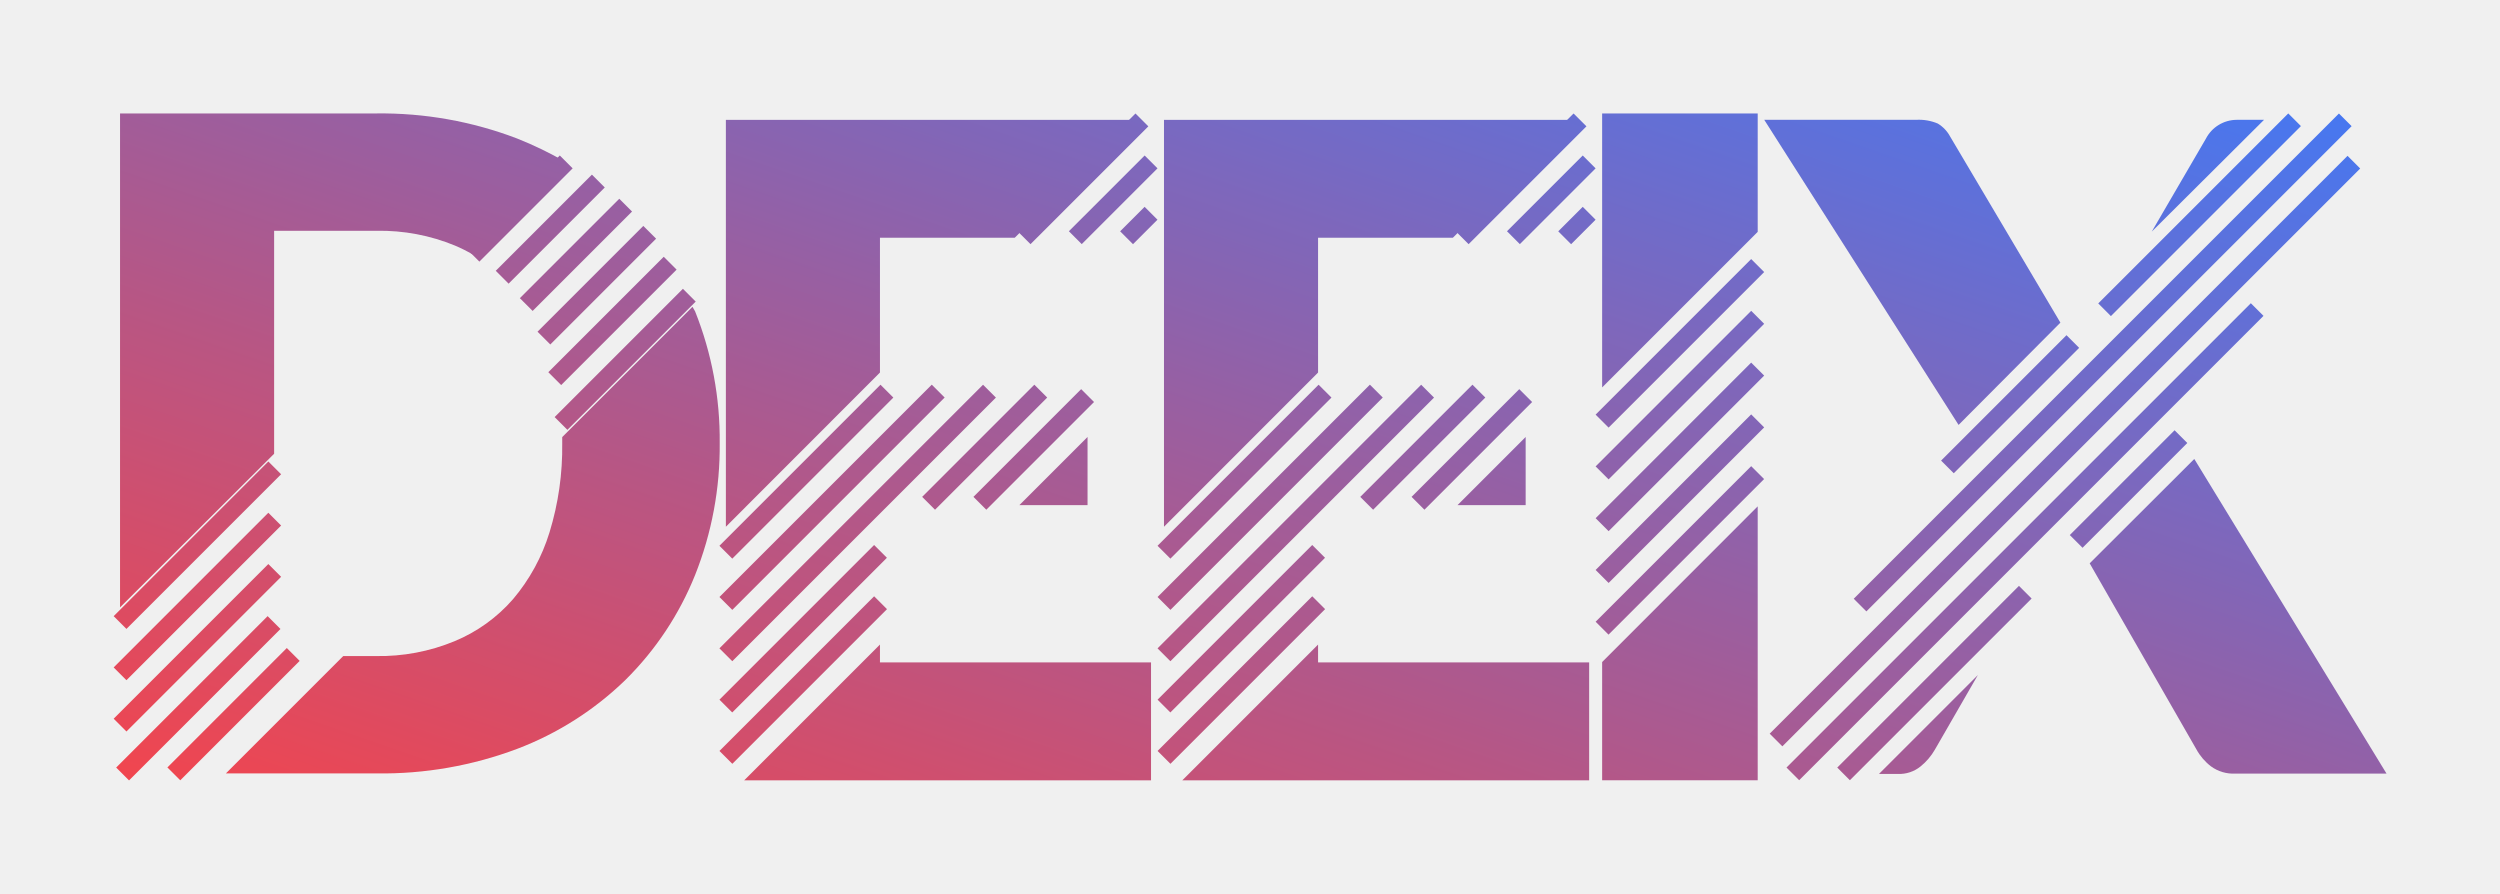
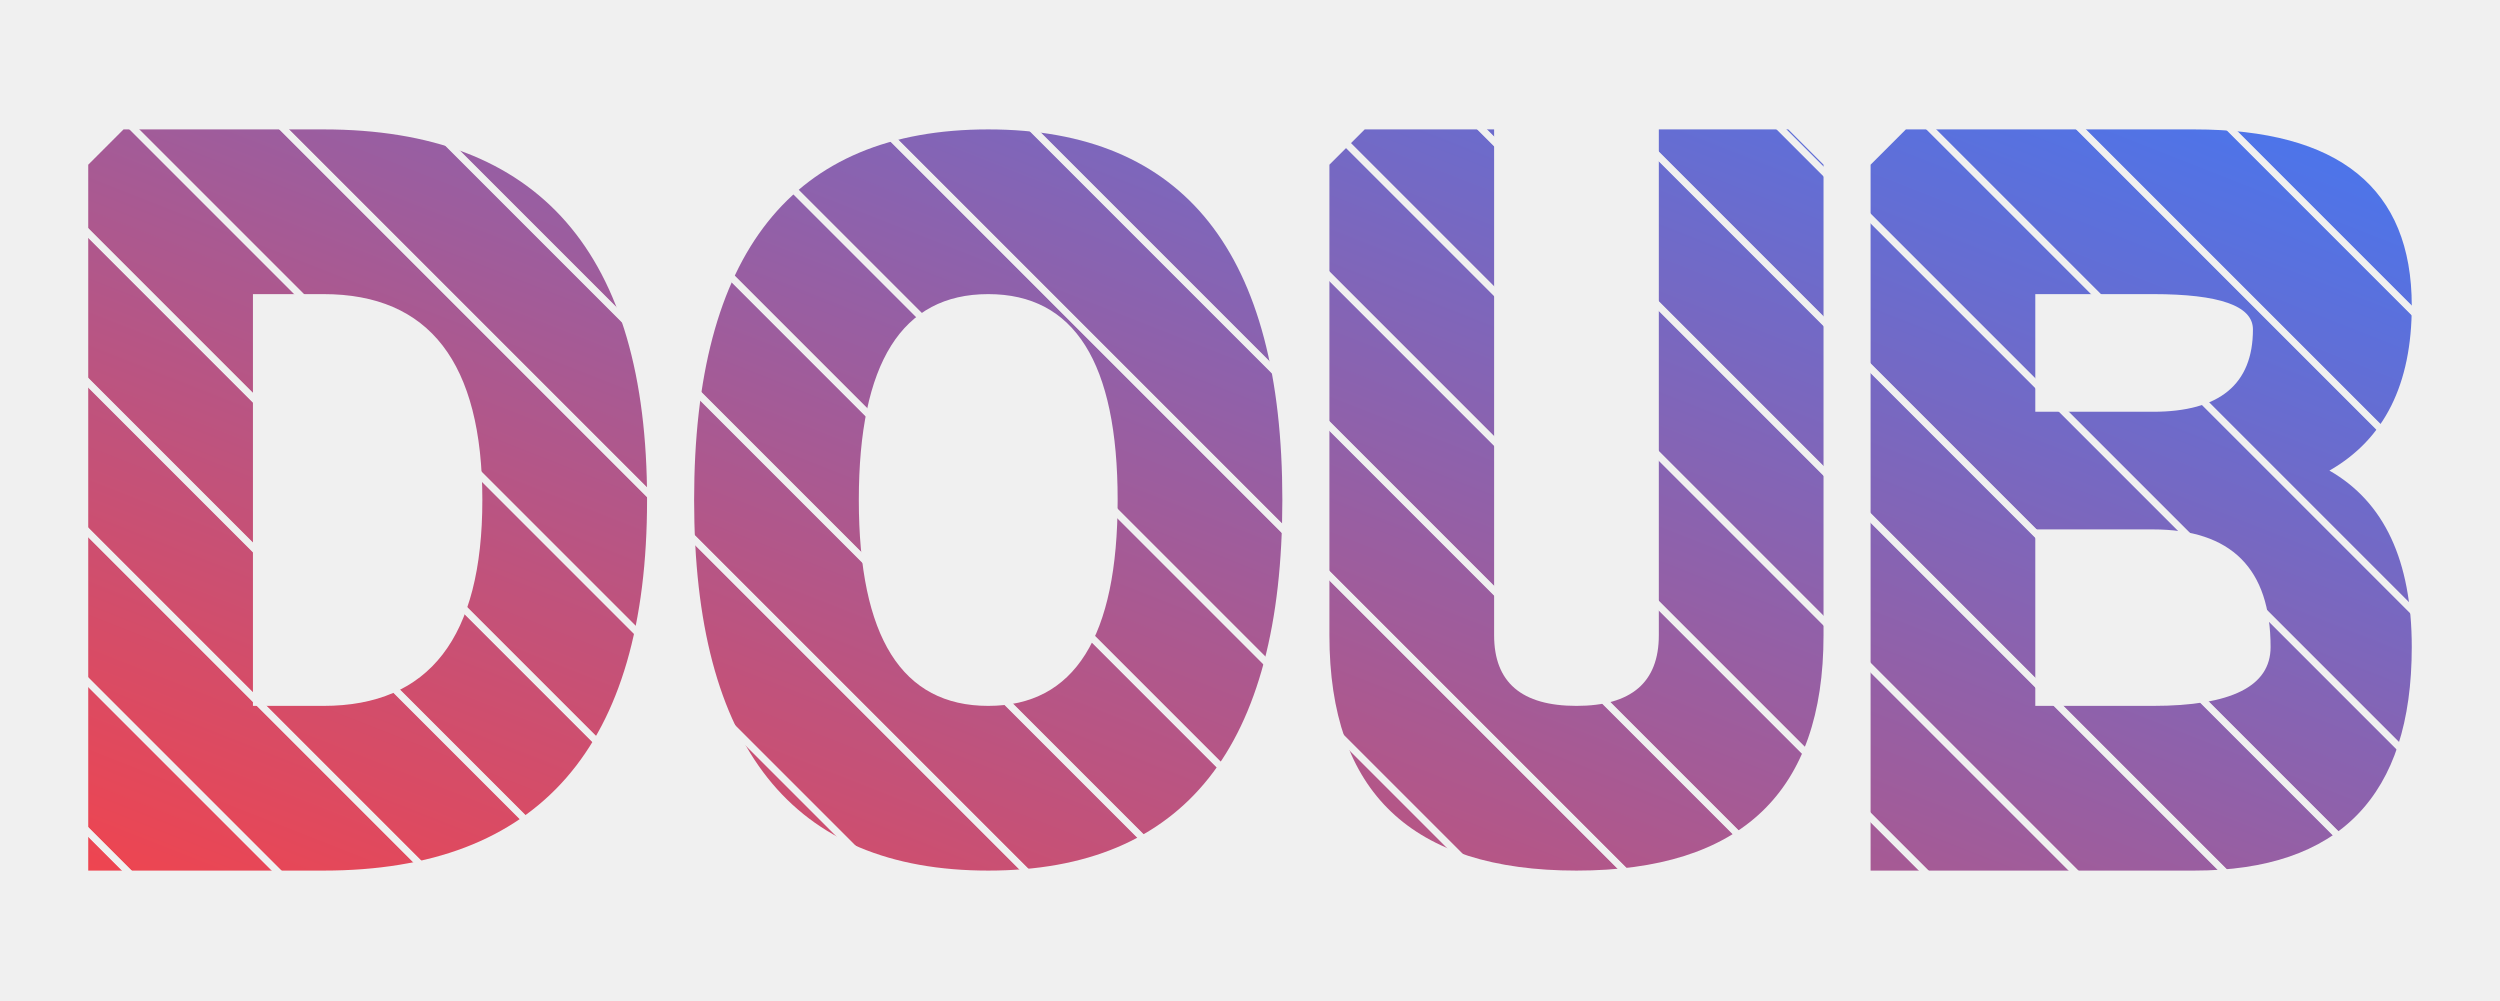
- <svg xmlns="http://www.w3.org/2000/svg" version="1.0" x="0" y="0" width="2400" height="858.117" viewBox="85.655 94.844 168.69 60.315" preserveAspectRatio="xMidYMid meet" color-interpolation-filters="sRGB">
-   <g>
-     <defs>
-       <linearGradient id="92" x1="0%" y1="0%" x2="100%" y2="0%">
-         <stop offset="0%" stop-color="#fa71cd" />
-         <stop offset="100%" stop-color="#9b59b6" />
-       </linearGradient>
-       <linearGradient id="93" x1="0%" y1="0%" x2="100%" y2="0%">
-         <stop offset="0%" stop-color="#f9d423" />
-         <stop offset="100%" stop-color="#f83600" />
-       </linearGradient>
-       <linearGradient id="94" x1="0%" y1="0%" x2="100%" y2="0%">
-         <stop offset="0%" stop-color="#0064d2" />
-         <stop offset="100%" stop-color="#1cb0f6" />
-       </linearGradient>
-       <linearGradient id="95" x1="0%" y1="0%" x2="100%" y2="0%">
-         <stop offset="0%" stop-color="#f00978" />
-         <stop offset="100%" stop-color="#3f51b1" />
-       </linearGradient>
-       <linearGradient id="96" x1="0%" y1="0%" x2="100%" y2="0%">
-         <stop offset="0%" stop-color="#7873f5" />
-         <stop offset="100%" stop-color="#ec77ab" />
-       </linearGradient>
-       <linearGradient id="97" x1="0%" y1="0%" x2="100%" y2="0%">
-         <stop offset="0%" stop-color="#f9d423" />
-         <stop offset="100%" stop-color="#e14fad" />
-       </linearGradient>
-       <linearGradient id="98" x1="0%" y1="0%" x2="100%" y2="0%">
-         <stop offset="0%" stop-color="#009efd" />
-         <stop offset="100%" stop-color="#2af598" />
-       </linearGradient>
-       <linearGradient id="99" x1="0%" y1="0%" x2="100%" y2="0%">
-         <stop offset="0%" stop-color="#ffcc00" />
-         <stop offset="100%" stop-color="#00b140" />
-       </linearGradient>
-       <linearGradient id="100" x1="0%" y1="0%" x2="100%" y2="0%">
-         <stop offset="0%" stop-color="#d51007" />
-         <stop offset="100%" stop-color="#ff8177" />
-       </linearGradient>
-       <linearGradient id="102" x1="0%" y1="0%" x2="100%" y2="0%">
-         <stop offset="0%" stop-color="#a2b6df" />
-         <stop offset="100%" stop-color="#0c3483" />
-       </linearGradient>
-       <linearGradient id="103" x1="0%" y1="0%" x2="100%" y2="0%">
-         <stop offset="0%" stop-color="#7ac5d8" />
-         <stop offset="100%" stop-color="#eea2a2" />
-       </linearGradient>
-       <linearGradient id="104" x1="0%" y1="0%" x2="100%" y2="0%">
-         <stop offset="0%" stop-color="#00ecbc" />
-         <stop offset="100%" stop-color="#007adf" />
-       </linearGradient>
-       <linearGradient id="105" x1="0%" y1="0%" x2="100%" y2="0%">
-         <stop offset="0%" stop-color="#b88746" />
-         <stop offset="100%" stop-color="#fdf5a6" />
-       </linearGradient>
-     </defs>
-     <g fill="#341b14" class="iconlettersvg-g iconlettersvg" transform="translate(93.30875,102.4981)">
-       <g mask="url(#032471e8-459a-4c7d-9d8b-7a8f16d9990f)">
-         <g class="tp-name">
-           <g transform="scale(1)">
-             <g transform="translate(0, 0)">
-               <g class="name-imagesvg">
-                 <g>
-                   <rect fill="#341b14" fill-opacity="0" stroke-width="2" x="0" y="0" width="40.888" height="45" class="image-rect" />
-                   <svg x="0" y="0" width="40.888" height="45" filtersec="colorsb5484998022" class="image-svg-svg primary" style="overflow: visible;">
-                     <svg viewBox="0 0 51.61 56.83">
-                       <path fill="#000000" d="M4.585 55.73L14.76 45.555l1.096 1.096L5.681 56.826zM.22 55.741l12.905-12.904 1.096 1.096L1.316 56.837zM.006 51.579l13.18-13.18 1.09 1.088-13.181 13.18zM.006 47.209l13.18-13.18 1.089 1.088-13.18 13.18zM.006 42.839l13.18-13.18 1.089 1.088-13.18 13.18zM37.583 25.875l10.932-10.931 1.09 1.089-10.933 10.931zM37.045 22.05l9.836-9.836 1.096 1.096-9.836 9.836zM36.125 18.6l9.015-9.015 1.09 1.089-9.016 9.015zM34.62 15.742l8.472-8.471L44.18 8.36l-8.471 8.47zM32.565 13.41l8.195-8.195 1.096 1.096-8.195 8.195zM30.075 11.531l7.948-7.948 1.096 1.096-7.948 7.948z" />
-                       <path d="M49.33 16.48l-11.1 11.1v.54a24.67 24.67 0 0 1-1.08 7.57 16.14 16.14 0 0 1-3.11 5.7 13.38 13.38 0 0 1-5 3.59 16.75 16.75 0 0 1-6.68 1.26h-2.79l-10 10h12.84a32.72 32.72 0 0 0 12-2.1 27 27 0 0 0 9.21-5.87 26.38 26.38 0 0 0 5.93-8.93 29.58 29.58 0 0 0 2.1-11.26 29.48 29.48 0 0 0-2.1-11.22z" fill="#000000" />
-                       <path d="M13.68 10h8.73a16.75 16.75 0 0 1 6.68 1.26 13.12 13.12 0 0 1 1.5.75l7.91-7.88a31 31 0 0 0-4.13-2A32.51 32.51 0 0 0 22.41 0H.55v42.09L13.68 29z" fill="#000000" />
-                     </svg>
-                   </svg>
-                 </g>
-               </g>
-             </g>
-             <g transform="translate(40.88835, 0)">
-               <g class="name-imagesvg">
-                 <g>
-                   <rect fill="#341b14" fill-opacity="0" stroke-width="2" x="0" y="0" width="29.562" height="45" class="image-rect" />
-                   <svg x="0" y="0" width="29.562" height="45" filtersec="colorsb4051642548" class="image-svg-svg primary" style="overflow: visible;">
-                     <svg viewBox="0 0 37.33 56.83">
-                       <path fill="#000000" d="M13.68 10.59h11.49L35.22.55H.55v34.67l13.13-13.14V10.59zM34.147 10.046l2.086-2.086 1.096 1.096-2.086 2.086zM29.779 10.04l6.456-6.455L37.33 4.68l-6.456 6.456z" />
-                       <path fill="#000000" d="M25.413 10.045L35.453.005 36.55 1.1 26.509 11.14z" />
-                       <path fill="#000000" d="M31.37 33.38v-5.81l-5.81 5.81h5.81zM13.68 45.26L2.11 56.83h34.67V46.78h-23.1v-1.52z" />
-                       <path fill="#000000" d="M21.647 32.673l9.178-9.178 1.096 1.096-9.178 9.178zM.003 54.326l13.18-13.18 1.097 1.096L1.1 55.422zM17.276 32.675l9.56-9.56 1.096 1.096-9.56 9.56zM.003 49.956l13.18-13.18 1.09 1.089-13.181 13.18zM0 45.583l22.465-22.465 1.096 1.096L1.096 46.679zM.002 41.208l18.095-18.095 1.096 1.096L1.098 42.304zM0 36.843l13.725-13.725 1.096 1.096L1.096 37.939z" />
-                     </svg>
-                   </svg>
-                 </g>
-               </g>
-             </g>
-             <g transform="translate(70.45048, 0)">
-               <g class="name-imagesvg">
-                 <g>
-                   <rect fill="#341b14" fill-opacity="0" stroke-width="2" x="0" y="0" width="29.562" height="45" class="image-rect" />
-                   <svg x="0" y="0" width="29.562" height="45" filtersec="colorsb6460649079" class="image-svg-svg primary" style="overflow: visible;">
-                     <svg viewBox="0 0 37.33 56.83">
-                       <path fill="#000000" d="M13.68 10.59h11.49L35.22.55H.55v34.67l13.13-13.14V10.59zM34.147 10.046l2.086-2.086 1.096 1.096-2.086 2.086zM29.779 10.04l6.456-6.455L37.33 4.68l-6.456 6.456z" />
-                       <path fill="#000000" d="M25.413 10.045L35.453.005 36.55 1.1 26.509 11.14z" />
-                       <path fill="#000000" d="M31.37 33.38v-5.81l-5.81 5.81h5.81zM13.68 45.26L2.11 56.83h34.67V46.78h-23.1v-1.52z" />
-                       <path fill="#000000" d="M21.647 32.673l9.178-9.178 1.096 1.096-9.178 9.178zM.003 54.326l13.18-13.18 1.097 1.096L1.1 55.422zM17.276 32.675l9.56-9.56 1.096 1.096-9.56 9.56zM.003 49.956l13.18-13.18 1.09 1.089-13.181 13.18zM0 45.583l22.465-22.465 1.096 1.096L1.096 46.679zM.002 41.208l18.095-18.095 1.096 1.096L1.098 42.304zM0 36.843l13.725-13.725 1.096 1.096L1.096 37.939z" />
-                     </svg>
-                   </svg>
-                 </g>
-               </g>
-             </g>
-             <g transform="translate(100.0126, 0)">
-               <g class="name-imagesvg">
-                 <g>
-                   <rect fill="#341b14" fill-opacity="0" stroke-width="2" x="0" y="0" width="11.376" height="45" class="image-rect" />
-                   <svg x="0" y="0" width="11.376" height="45" filtersec="colorsb4521508456" class="image-svg-svg primary" style="overflow: visible;">
-                     <svg viewBox="0 0 14.23 56.28">
-                       <path fill="#000000" d="M13.68 0H.55v23.12L13.68 9.99V0zM0 42.898l13.13-13.13 1.09 1.088L1.087 43.987zM0 38.528l13.13-13.131 1.096 1.096-13.13 13.131zM0 34.158l13.13-13.131 1.096 1.096-13.13 13.13zM-.001 29.788L13.13 16.657l1.096 1.096-13.131 13.13zM-.001 25.418L13.13 12.287l1.096 1.096-13.131 13.13z" />
-                       <path fill="#000000" d="M.55 46.3v9.98h13.13V33.16L.55 46.3z" />
-                     </svg>
-                   </svg>
-                 </g>
-               </g>
-             </g>
-             <g transform="translate(111.3883, 0)">
-               <g class="name-imagesvg">
-                 <g>
-                   <rect fill="#341b14" fill-opacity="0" stroke-width="2" x="0" y="0" width="41.994" height="45" class="image-rect" />
-                   <svg x="0" y="0" width="41.994" height="45" filtersec="colorsb9194720627" class="image-svg-svg primary" style="overflow: visible;">
-                     <svg viewBox="0 0 53.54 57.38">
-                       <path d="M11.51 56.83a2.9 2.9 0 0 0 1.93-.64 5.15 5.15 0 0 0 1.24-1.45l3.7-6.42-8.51 8.51zM16 2A2.92 2.92 0 0 0 14.93.87a4.19 4.19 0 0 0-1.87-.32H0L16.72 26.8l8.76-8.8zM40.64.55A3 3 0 0 0 38 2.17l-4.66 8L43 .55z" fill="#000000" />
-                       <path d="M28 38.71l9.18 16a4.66 4.66 0 0 0 1.26 1.47 3.24 3.24 0 0 0 2.06.62h13.04L37 29.73z" fill="#000000" />
-                       <path fill="#000000" d="M26.289 36.276l9.015-9.016 1.096 1.096-9.015 9.016zM6.28 56.282l15.633-15.634 1.09 1.09L7.367 57.37zM1.914 56.28l39.952-39.95 1.089 1.088L3.003 57.37zM.468 53.366L50.185 3.649l1.089 1.09L1.557 54.454zM7.699 41.755L49.446.007l1.09 1.089L8.787 42.844zM28.736 16.347L45.084 0l1.089 1.09-16.348 16.347zM15.214 29.87l10.79-10.79 1.09 1.089-10.79 10.79z" />
-                     </svg>
-                   </svg>
-                 </g>
-               </g>
-             </g>
-           </g>
-         </g>
-         <rect v-gra="id" width="165.383" height="57.007" transform="translate(-6, -6)" style="pointer-events:none;" fill="url(#2ea82bd8-1423-4233-9d4e-5ecefab09b99)" />
-       </g>
+ <svg xmlns="http://www.w3.org/2000/svg" viewBox="0 0 425 170" width="2400" height="960" preserveAspectRatio="xMidYMid meet">
+   <defs>
+     <linearGradient id="logoGrad" x1="0" y1="1" x2="1" y2="0">
+       <stop offset="0%" stop-color="#ff4040" />
+       <stop offset="100%" stop-color="#367bff" />
+     </linearGradient>
+     <pattern id="logoStripes" patternUnits="userSpaceOnUse" width="18" height="18" patternTransform="rotate(-45)">
+       <rect width="18" height="18" fill="white" />
+       <rect width="1.2" height="18" fill="black" />
+     </pattern>
+     <g id="logoLetters" fill-rule="evenodd">
+       <path d="M 21 22 L 55 22 Q 110 22 110 85 Q 110 148 55 148 L 15 148 L 15 28 Z M 43 50 L 55 50 Q 82 50 82 85 Q 82 120 55 120 L 43 120 Z" />
+       <path d="M 168 22 Q 218 22 218 85 Q 218 148 168 148 Q 118 148 118 85 Q 118 22 168 22 Z M 168 50 Q 146 50 146 85 Q 146 120 168 120 Q 190 120 190 85 Q 190 50 168 50 Z" />
+       <path d="M 232 22 L 254 22 L 254 108 Q 254 120 268 120 Q 282 120 282 108 L 282 22 L 304 22 L 310 28 L 310 108 Q 310 148 268 148 Q 226 148 226 108 L 226 28 Z" />
+       <path d="M 324 22 L 373 22 Q 410 22 410 52 Q 410 72 396 80 Q 410 88 410 110 Q 410 148 373 148 L 318 148 L 318 28 Z M 346 50 L 366 50 Q 383 50 383 56 Q 383 70 366 70 L 346 70 Z M 346 90 L 366 90 Q 386 90 386 110 Q 386 120 366 120 L 346 120 Z" />
    </g>
-     <defs v-gra="od">
-       <filter id="9cbc2a04-119d-4010-b2b7-88c764d0d628" filterUnits="userSpaceOnUse">
-         <feColorMatrix type="matrix" values="0 0 0 0 0.996  0 0 0 0 0.996  0 0 0 0 0.996  0 0 0 1 0" />
-       </filter>
-       <linearGradient x1="0" y1="1" x2="1" y2="0" id="2ea82bd8-1423-4233-9d4e-5ecefab09b99">
-         <stop offset="0%" stop-color="#ff4040" />
-         <stop offset="100%" stop-color="#367bff" />
-       </linearGradient>
-       <filter id="42443b3f1de60f6b6fd3b6a9844b4764" filterUnits="objectBoundingBox">
-         <feColorMatrix type="matrix" values="0 0 0 0 0.996  0 0 0 0 0.996  0 0 0 0 0.996  0 0 0 1 0" />
-       </filter>
-     </defs>
-     <mask v-gra="im" id="032471e8-459a-4c7d-9d8b-7a8f16d9990f">
-       <g filter="url(#9cbc2a04-119d-4010-b2b7-88c764d0d628)">
-         <g class="tp-name">
-           <g transform="scale(1)">
-             <g transform="translate(0, 0)">
-               <g class="name-imagesvg">
-                 <g>
-                   <rect fill="#341b14" fill-opacity="0" stroke-width="2" x="0" y="0" width="40.888" height="45" class="image-rect" />
-                   <svg x="0" y="0" width="40.888" height="45" filtersec="colorsb5484998022" class="image-svg-svg primary" style="overflow: visible;">
-                     <svg viewBox="0 0 51.61 56.83">
-                       <path fill="#000000" d="M4.585 55.73L14.76 45.555l1.096 1.096L5.681 56.826zM.22 55.741l12.905-12.904 1.096 1.096L1.316 56.837zM.006 51.579l13.18-13.18 1.09 1.088-13.181 13.18zM.006 47.209l13.18-13.18 1.089 1.088-13.18 13.18zM.006 42.839l13.18-13.18 1.089 1.088-13.18 13.18zM37.583 25.875l10.932-10.931 1.09 1.089-10.933 10.931zM37.045 22.05l9.836-9.836 1.096 1.096-9.836 9.836zM36.125 18.6l9.015-9.015 1.09 1.089-9.016 9.015zM34.62 15.742l8.472-8.471L44.18 8.36l-8.471 8.47zM32.565 13.41l8.195-8.195 1.096 1.096-8.195 8.195zM30.075 11.531l7.948-7.948 1.096 1.096-7.948 7.948z" />
-                       <path d="M49.33 16.48l-11.1 11.1v.54a24.67 24.67 0 0 1-1.08 7.57 16.14 16.14 0 0 1-3.11 5.7 13.38 13.38 0 0 1-5 3.59 16.75 16.75 0 0 1-6.68 1.26h-2.79l-10 10h12.84a32.72 32.72 0 0 0 12-2.1 27 27 0 0 0 9.21-5.87 26.38 26.38 0 0 0 5.93-8.93 29.58 29.58 0 0 0 2.1-11.26 29.48 29.48 0 0 0-2.1-11.22z" fill="#000000" />
-                       <path d="M13.68 10h8.73a16.75 16.75 0 0 1 6.68 1.26 13.12 13.12 0 0 1 1.5.75l7.91-7.88a31 31 0 0 0-4.13-2A32.51 32.51 0 0 0 22.41 0H.55v42.09L13.68 29z" fill="#000000" />
-                     </svg>
-                   </svg>
-                 </g>
-               </g>
-             </g>
-             <g transform="translate(40.88835, 0)">
-               <g class="name-imagesvg">
-                 <g>
-                   <rect fill="#341b14" fill-opacity="0" stroke-width="2" x="0" y="0" width="29.562" height="45" class="image-rect" />
-                   <svg x="0" y="0" width="29.562" height="45" filtersec="colorsb4051642548" class="image-svg-svg primary" style="overflow: visible;">
-                     <svg viewBox="0 0 37.33 56.83">
-                       <path fill="#000000" d="M13.68 10.59h11.49L35.22.55H.55v34.67l13.13-13.14V10.59zM34.147 10.046l2.086-2.086 1.096 1.096-2.086 2.086zM29.779 10.04l6.456-6.455L37.33 4.68l-6.456 6.456z" />
-                       <path fill="#000000" d="M25.413 10.045L35.453.005 36.55 1.1 26.509 11.14z" />
-                       <path fill="#000000" d="M31.37 33.38v-5.81l-5.81 5.81h5.81zM13.68 45.26L2.11 56.83h34.67V46.78h-23.1v-1.52z" />
-                       <path fill="#000000" d="M21.647 32.673l9.178-9.178 1.096 1.096-9.178 9.178zM.003 54.326l13.18-13.18 1.097 1.096L1.1 55.422zM17.276 32.675l9.56-9.56 1.096 1.096-9.56 9.56zM.003 49.956l13.18-13.18 1.09 1.089-13.181 13.18zM0 45.583l22.465-22.465 1.096 1.096L1.096 46.679zM.002 41.208l18.095-18.095 1.096 1.096L1.098 42.304zM0 36.843l13.725-13.725 1.096 1.096L1.096 37.939z" />
-                     </svg>
-                   </svg>
-                 </g>
-               </g>
-             </g>
-             <g transform="translate(70.45048, 0)">
-               <g class="name-imagesvg">
-                 <g>
-                   <rect fill="#341b14" fill-opacity="0" stroke-width="2" x="0" y="0" width="29.562" height="45" class="image-rect" />
-                   <svg x="0" y="0" width="29.562" height="45" filtersec="colorsb6460649079" class="image-svg-svg primary" style="overflow: visible;">
-                     <svg viewBox="0 0 37.33 56.83">
-                       <path fill="#000000" d="M13.68 10.59h11.49L35.22.55H.55v34.67l13.13-13.14V10.59zM34.147 10.046l2.086-2.086 1.096 1.096-2.086 2.086zM29.779 10.04l6.456-6.455L37.33 4.68l-6.456 6.456z" />
-                       <path fill="#000000" d="M25.413 10.045L35.453.005 36.55 1.1 26.509 11.14z" />
-                       <path fill="#000000" d="M31.37 33.38v-5.81l-5.81 5.81h5.81zM13.68 45.26L2.11 56.83h34.67V46.78h-23.1v-1.52z" />
-                       <path fill="#000000" d="M21.647 32.673l9.178-9.178 1.096 1.096-9.178 9.178zM.003 54.326l13.18-13.18 1.097 1.096L1.1 55.422zM17.276 32.675l9.56-9.56 1.096 1.096-9.56 9.56zM.003 49.956l13.18-13.18 1.09 1.089-13.181 13.18zM0 45.583l22.465-22.465 1.096 1.096L1.096 46.679zM.002 41.208l18.095-18.095 1.096 1.096L1.098 42.304zM0 36.843l13.725-13.725 1.096 1.096L1.096 37.939z" />
-                     </svg>
-                   </svg>
-                 </g>
-               </g>
-             </g>
-             <g transform="translate(100.0126, 0)">
-               <g class="name-imagesvg">
-                 <g>
-                   <rect fill="#341b14" fill-opacity="0" stroke-width="2" x="0" y="0" width="11.376" height="45" class="image-rect" />
-                   <svg x="0" y="0" width="11.376" height="45" filtersec="colorsb4521508456" class="image-svg-svg primary" style="overflow: visible;">
-                     <svg viewBox="0 0 14.23 56.28">
-                       <path fill="#000000" d="M13.68 0H.55v23.12L13.68 9.99V0zM0 42.898l13.13-13.13 1.09 1.088L1.087 43.987zM0 38.528l13.13-13.131 1.096 1.096-13.13 13.131zM0 34.158l13.13-13.131 1.096 1.096-13.13 13.13zM-.001 29.788L13.13 16.657l1.096 1.096-13.131 13.13zM-.001 25.418L13.13 12.287l1.096 1.096-13.131 13.13z" />
-                       <path fill="#000000" d="M.55 46.3v9.98h13.13V33.16L.55 46.3z" />
-                     </svg>
-                   </svg>
-                 </g>
-               </g>
-             </g>
-             <g transform="translate(111.3883, 0)">
-               <g class="name-imagesvg">
-                 <g>
-                   <rect fill="#341b14" fill-opacity="0" stroke-width="2" x="0" y="0" width="41.994" height="45" class="image-rect" />
-                   <svg x="0" y="0" width="41.994" height="45" filtersec="colorsb9194720627" class="image-svg-svg primary" style="overflow: visible;">
-                     <svg viewBox="0 0 53.54 57.38">
-                       <path d="M11.51 56.83a2.9 2.9 0 0 0 1.93-.64 5.15 5.15 0 0 0 1.24-1.45l3.7-6.42-8.51 8.51zM16 2A2.92 2.92 0 0 0 14.93.87a4.19 4.19 0 0 0-1.87-.32H0L16.72 26.8l8.76-8.8zM40.64.55A3 3 0 0 0 38 2.17l-4.66 8L43 .55z" fill="#000000" />
-                       <path d="M28 38.71l9.18 16a4.66 4.66 0 0 0 1.26 1.47 3.24 3.24 0 0 0 2.06.62h13.04L37 29.73z" fill="#000000" />
-                       <path fill="#000000" d="M26.289 36.276l9.015-9.016 1.096 1.096-9.015 9.016zM6.28 56.282l15.633-15.634 1.09 1.09L7.367 57.37zM1.914 56.28l39.952-39.95 1.089 1.088L3.003 57.37zM.468 53.366L50.185 3.649l1.089 1.09L1.557 54.454zM7.699 41.755L49.446.007l1.09 1.089L8.787 42.844zM28.736 16.347L45.084 0l1.089 1.09-16.348 16.347zM15.214 29.87l10.79-10.79 1.09 1.089-10.79 10.79z" />
-                     </svg>
-                   </svg>
-                 </g>
-               </g>
-             </g>
-           </g>
-         </g>
-       </g>
+     <mask id="logoMask">
+       <use href="#logoLetters" fill="url(#logoStripes)" />
    </mask>
-   </g>
+   </defs>
+   <rect width="425" height="170" fill="url(#logoGrad)" mask="url(#logoMask)" />
</svg>
